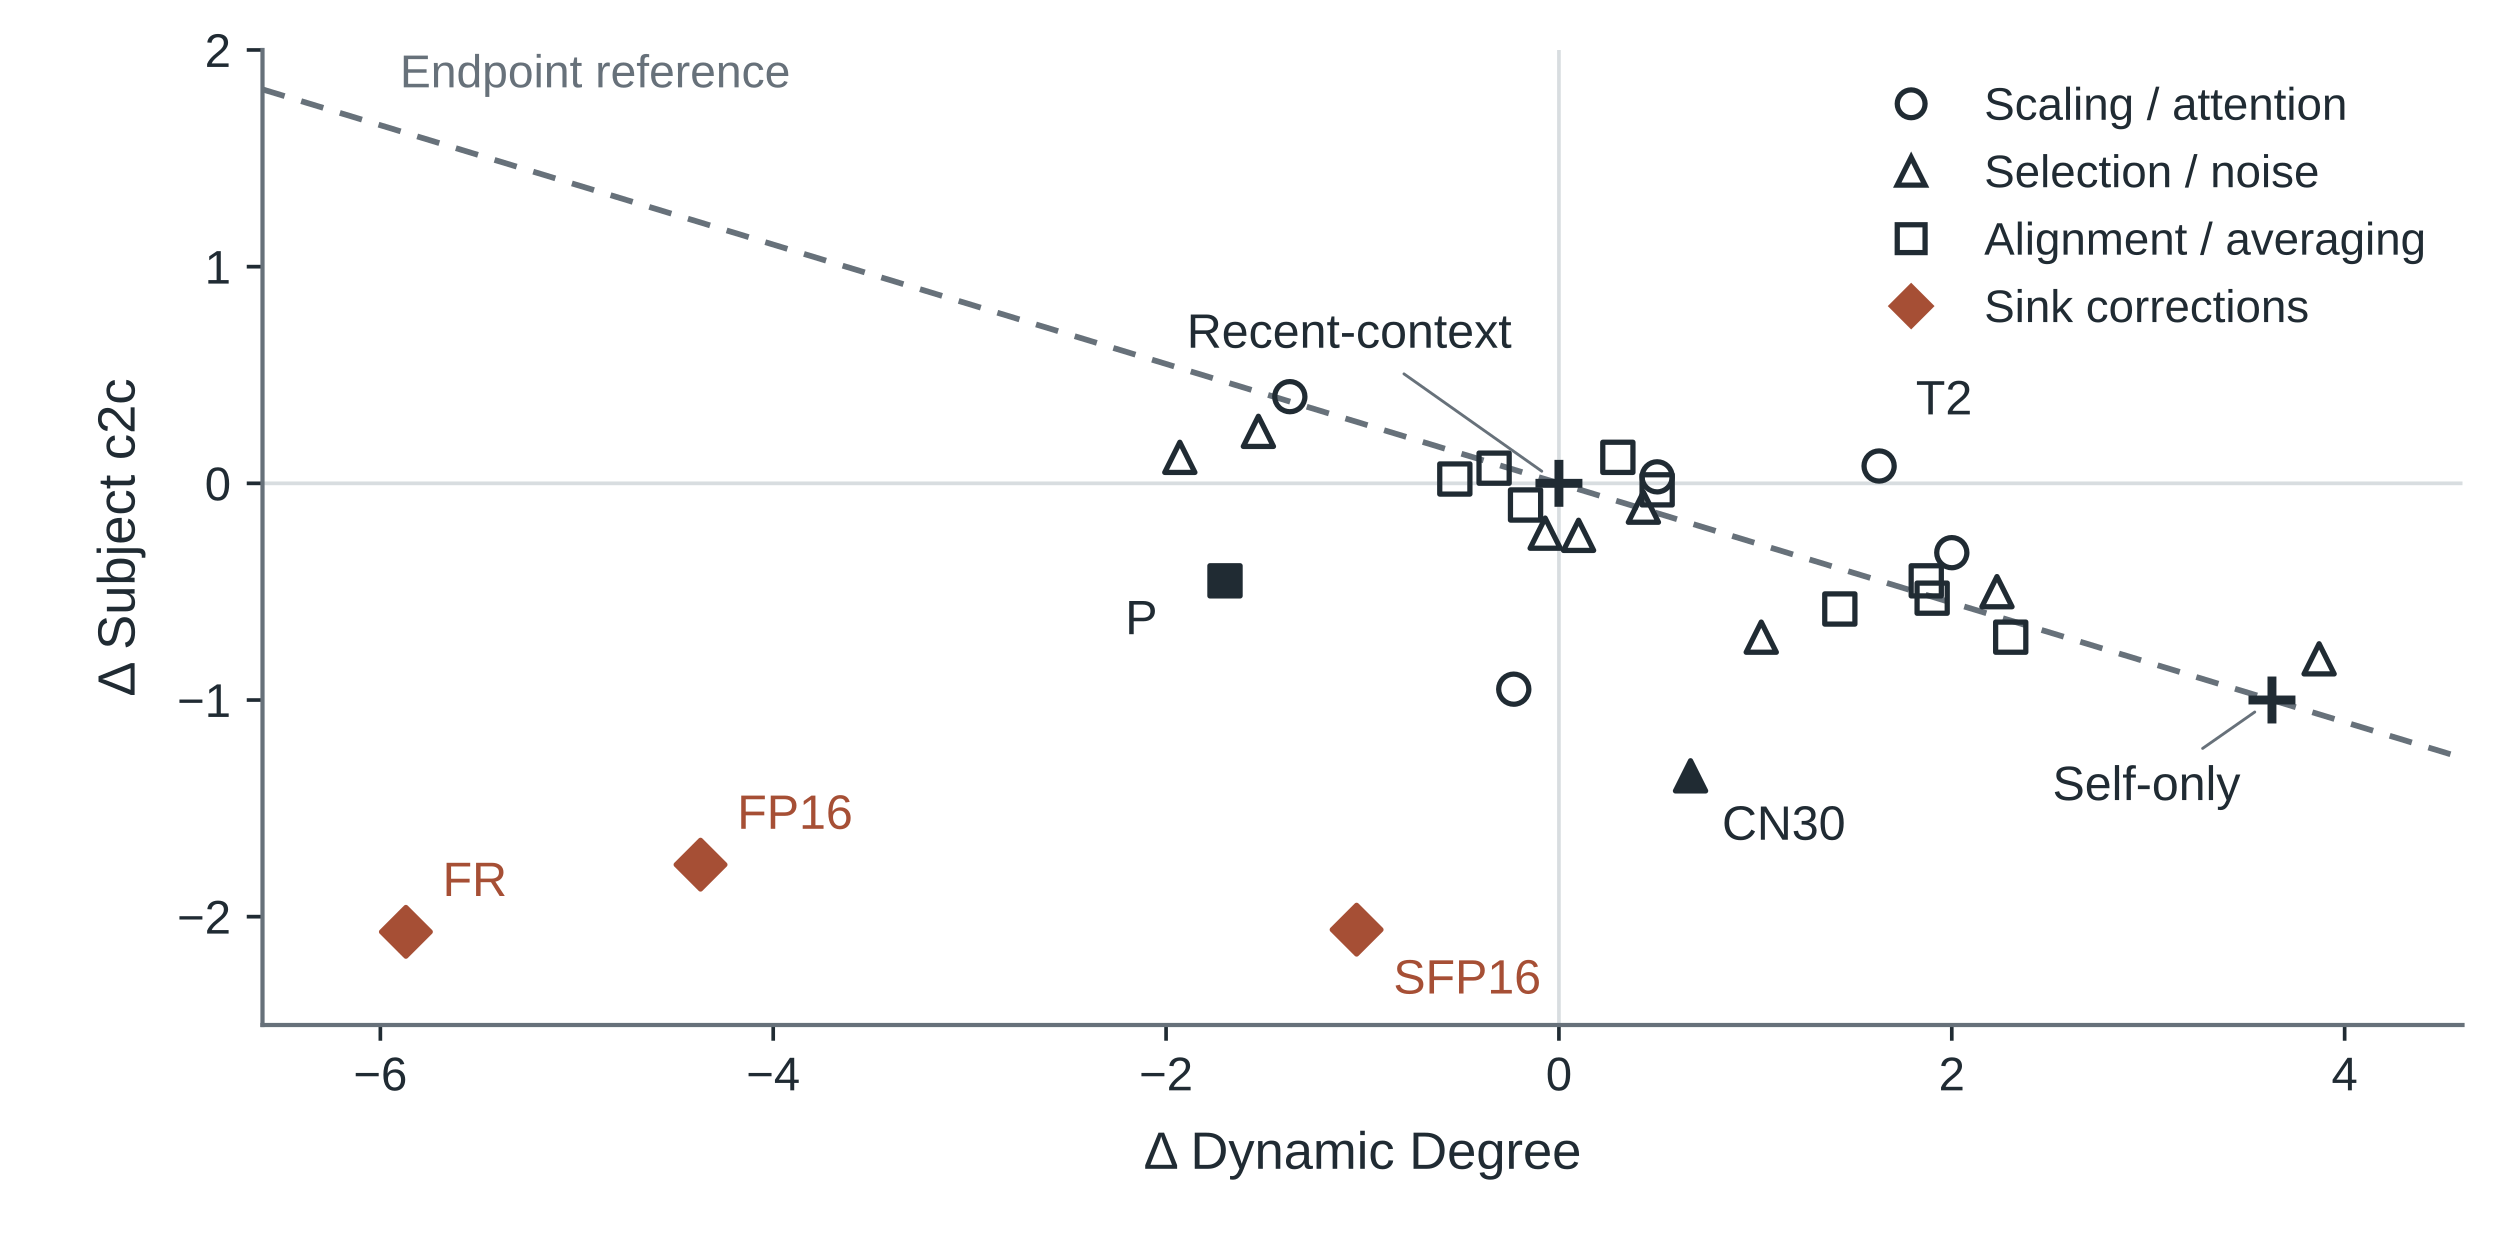
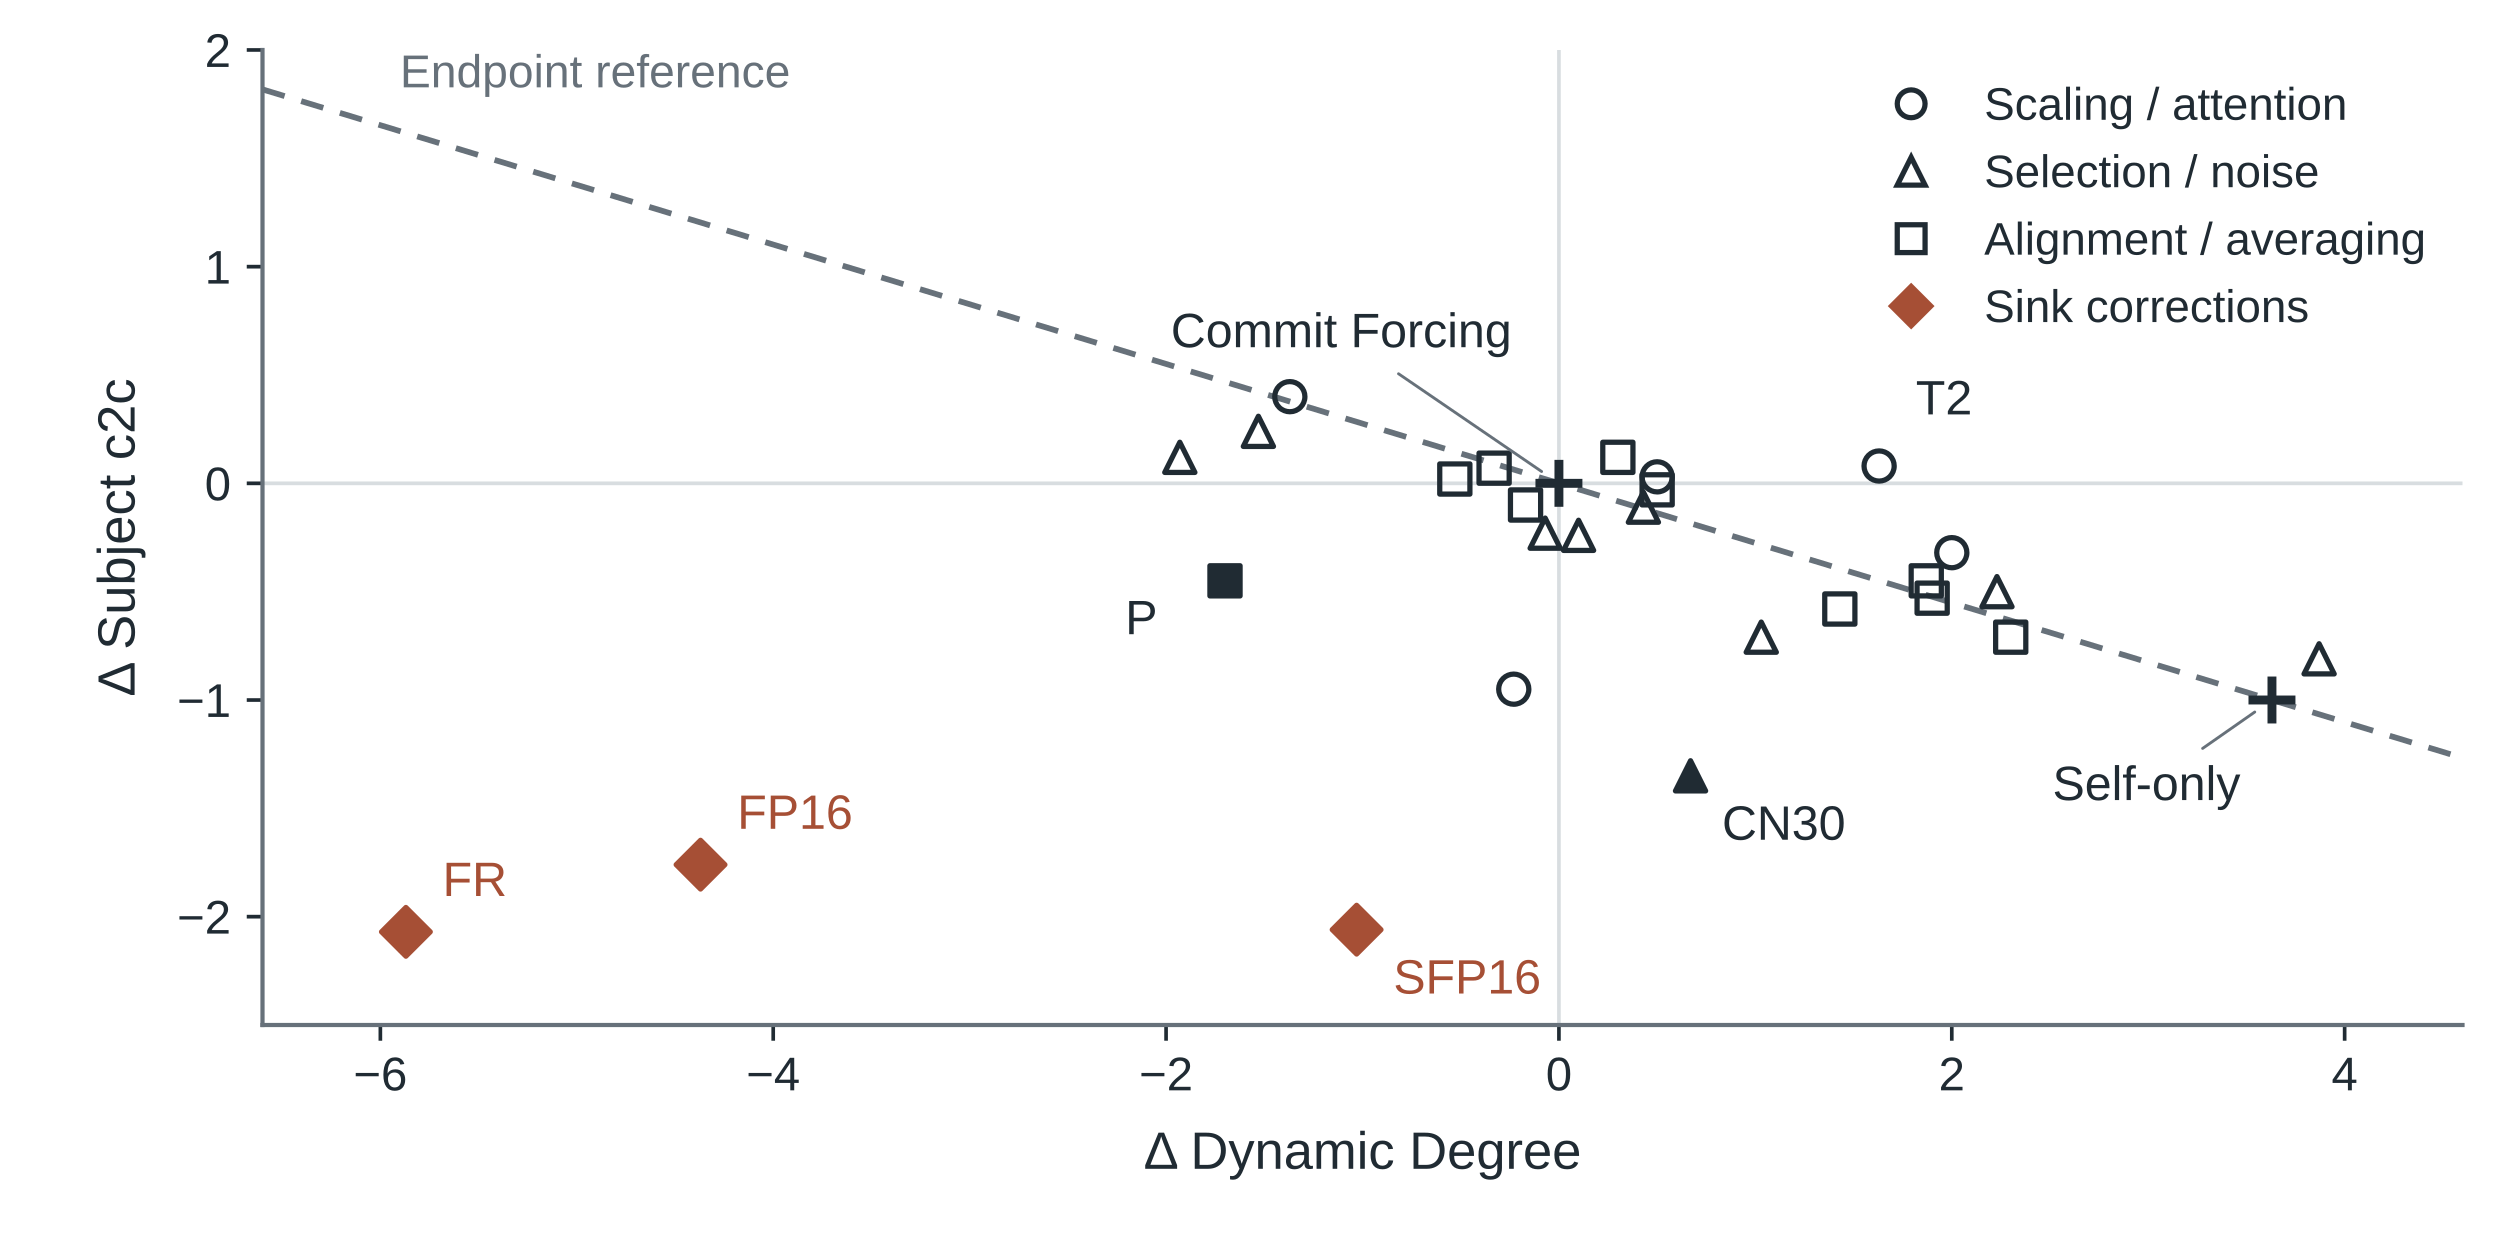
<svg xmlns="http://www.w3.org/2000/svg" xmlns:xlink="http://www.w3.org/1999/xlink" width="476.22pt" height="238.11pt" viewBox="0 0 476.22 238.11" version="1.1">
  <defs>
    <style type="text/css">*{stroke-linejoin: round; stroke-linecap: butt}</style>
  </defs>
  <g id="figure_1">
    <g id="patch_1">
      <path d="M 0 238.11  L 476.22 238.11  L 476.22 0  L 0 0  z " style="fill: #ffffff" />
    </g>
    <g id="axes_1">
      <g id="patch_2">
        <path d="M 50.003 195.25  L 469.077 195.25  L 469.077 9.524  L 50.003 9.524  z " style="fill: #ffffff" />
      </g>
      <g id="line2d_1">
-         <path d="M 50.003 92.069  L 469.077 92.069  " clip-path="url(#p4deb02f933)" style="fill: none; stroke: #d8dde0; stroke-width: 0.7; stroke-linecap: square" />
+         <path d="M 50.003 92.069  L 469.077 92.069  " clip-path="url(#pdb572c386d)" style="fill: none; stroke: #d8dde0; stroke-width: 0.7; stroke-linecap: square" />
      </g>
      <g id="line2d_2">
-         <path d="M 296.957 195.25  L 296.957 9.524  " clip-path="url(#p4deb02f933)" style="fill: none; stroke: #d8dde0; stroke-width: 0.7; stroke-linecap: square" />
+         <path d="M 296.957 195.25  L 296.957 9.524  " clip-path="url(#pdb572c386d)" style="fill: none; stroke: #d8dde0; stroke-width: 0.7; stroke-linecap: square" />
      </g>
      <g id="endpoint-reference-not-fit">
-         <path d="M 50.003 17.028  L 469.077 144.37  " clip-path="url(#p4deb02f933)" style="fill: none; stroke-dasharray: 4.4,3.3; stroke-dashoffset: 0; stroke: #67717a; stroke-width: 1.1" />
+         <path d="M 50.003 17.028  L 469.077 144.37  " clip-path="url(#pdb572c386d)" style="fill: none; stroke-dasharray: 4.4,3.3; stroke-dashoffset: 0; stroke: #67717a; stroke-width: 1.1" />
      </g>
      <g id="matplotlib.axis_1">
        <g id="xtick_1">
          <g id="line2d_3">
            <defs>
-               <path id="m612c629311" d="M 0 0  L 0 3  " style="stroke: #202b33; stroke-width: 0.7" />
+               <path id="ma05ee9a066" d="M 0 0  L 0 3  " style="stroke: #202b33; stroke-width: 0.7" />
            </defs>
            <g>
-               <use xlink:href="#m612c629311" x="72.454" y="195.25" style="fill: #202b33; stroke: #202b33; stroke-width: 0.7" />
+               <use xlink:href="#ma05ee9a066" x="72.454" y="195.25" style="fill: #202b33; stroke: #202b33; stroke-width: 0.7" />
            </g>
          </g>
          <g id="text_1">
            <text style="font-size: 9px; font-family: 'Arial', 'DejaVu Sans', sans-serif; text-anchor: middle; fill: #202b33" x="72.454" y="207.692" transform="rotate(-0 72.45354 207.6924)">−6</text>
          </g>
        </g>
        <g id="xtick_2">
          <g id="line2d_4">
            <g>
-               <use xlink:href="#m612c629311" x="147.288" y="195.25" style="fill: #202b33; stroke: #202b33; stroke-width: 0.7" />
+               <use xlink:href="#ma05ee9a066" x="147.288" y="195.25" style="fill: #202b33; stroke: #202b33; stroke-width: 0.7" />
            </g>
          </g>
          <g id="text_2">
            <text style="font-size: 9px; font-family: 'Arial', 'DejaVu Sans', sans-serif; text-anchor: middle; fill: #202b33" x="147.288" y="207.692" transform="rotate(-0 147.2882 207.6924)">−4</text>
          </g>
        </g>
        <g id="xtick_3">
          <g id="line2d_5">
            <g>
-               <use xlink:href="#m612c629311" x="222.123" y="195.25" style="fill: #202b33; stroke: #202b33; stroke-width: 0.7" />
+               <use xlink:href="#ma05ee9a066" x="222.123" y="195.25" style="fill: #202b33; stroke: #202b33; stroke-width: 0.7" />
            </g>
          </g>
          <g id="text_3">
            <text style="font-size: 9px; font-family: 'Arial', 'DejaVu Sans', sans-serif; text-anchor: middle; fill: #202b33" x="222.123" y="207.692" transform="rotate(-0 222.1228 207.6924)">−2</text>
          </g>
        </g>
        <g id="xtick_4">
          <g id="line2d_6">
            <g>
-               <use xlink:href="#m612c629311" x="296.957" y="195.25" style="fill: #202b33; stroke: #202b33; stroke-width: 0.7" />
+               <use xlink:href="#ma05ee9a066" x="296.957" y="195.25" style="fill: #202b33; stroke: #202b33; stroke-width: 0.7" />
            </g>
          </g>
          <g id="text_4">
            <text style="font-size: 9px; font-family: 'Arial', 'DejaVu Sans', sans-serif; text-anchor: middle; fill: #202b33" x="296.957" y="207.692" transform="rotate(-0 296.9575 207.6924)">0</text>
          </g>
        </g>
        <g id="xtick_5">
          <g id="line2d_7">
            <g>
-               <use xlink:href="#m612c629311" x="371.792" y="195.25" style="fill: #202b33; stroke: #202b33; stroke-width: 0.7" />
+               <use xlink:href="#ma05ee9a066" x="371.792" y="195.25" style="fill: #202b33; stroke: #202b33; stroke-width: 0.7" />
            </g>
          </g>
          <g id="text_5">
            <text style="font-size: 9px; font-family: 'Arial', 'DejaVu Sans', sans-serif; text-anchor: middle; fill: #202b33" x="371.792" y="207.692" transform="rotate(-0 371.7921 207.6924)">2</text>
          </g>
        </g>
        <g id="xtick_6">
          <g id="line2d_8">
            <g>
-               <use xlink:href="#m612c629311" x="446.627" y="195.25" style="fill: #202b33; stroke: #202b33; stroke-width: 0.7" />
+               <use xlink:href="#ma05ee9a066" x="446.627" y="195.25" style="fill: #202b33; stroke: #202b33; stroke-width: 0.7" />
            </g>
          </g>
          <g id="text_6">
            <text style="font-size: 9px; font-family: 'Arial', 'DejaVu Sans', sans-serif; text-anchor: middle; fill: #202b33" x="446.627" y="207.692" transform="rotate(-0 446.6268 207.6924)">4</text>
          </g>
        </g>
        <g id="text_7">
          <text style="font-size: 10px; font-family: 'Arial', 'DejaVu Sans', sans-serif; text-anchor: middle; fill: #202b33" x="259.54" y="222.639" transform="rotate(-0 259.5402 222.639)">Δ Dynamic Degree</text>
        </g>
      </g>
      <g id="matplotlib.axis_2">
        <g id="ytick_1">
          <g id="line2d_9">
            <defs>
-               <path id="m4e737eb739" d="M 0 0  L -3 0  " style="stroke: #202b33; stroke-width: 0.7" />
+               <path id="m3e751438e8" d="M 0 0  L -3 0  " style="stroke: #202b33; stroke-width: 0.7" />
            </defs>
            <g>
-               <use xlink:href="#m4e737eb739" x="50.003" y="174.614" style="fill: #202b33; stroke: #202b33; stroke-width: 0.7" />
+               <use xlink:href="#m3e751438e8" x="50.003" y="174.614" style="fill: #202b33; stroke: #202b33; stroke-width: 0.7" />
            </g>
          </g>
          <g id="text_8">
            <text style="font-size: 9px; font-family: 'Arial', 'DejaVu Sans', sans-serif; text-anchor: end; fill: #202b33" x="44.003" y="177.835" transform="rotate(-0 44.00315 177.8352)">−2</text>
          </g>
        </g>
        <g id="ytick_2">
          <g id="line2d_10">
            <g>
-               <use xlink:href="#m4e737eb739" x="50.003" y="133.342" style="fill: #202b33; stroke: #202b33; stroke-width: 0.7" />
+               <use xlink:href="#m3e751438e8" x="50.003" y="133.342" style="fill: #202b33; stroke: #202b33; stroke-width: 0.7" />
            </g>
          </g>
          <g id="text_9">
            <text style="font-size: 9px; font-family: 'Arial', 'DejaVu Sans', sans-serif; text-anchor: end; fill: #202b33" x="44.003" y="136.563" transform="rotate(-0 44.00315 136.5627)">−1</text>
          </g>
        </g>
        <g id="ytick_3">
          <g id="line2d_11">
            <g>
-               <use xlink:href="#m4e737eb739" x="50.003" y="92.069" style="fill: #202b33; stroke: #202b33; stroke-width: 0.7" />
+               <use xlink:href="#m3e751438e8" x="50.003" y="92.069" style="fill: #202b33; stroke: #202b33; stroke-width: 0.7" />
            </g>
          </g>
          <g id="text_10">
            <text style="font-size: 9px; font-family: 'Arial', 'DejaVu Sans', sans-serif; text-anchor: end; fill: #202b33" x="44.003" y="95.29" transform="rotate(-0 44.00315 95.29031)">0</text>
          </g>
        </g>
        <g id="ytick_4">
          <g id="line2d_12">
            <g>
-               <use xlink:href="#m4e737eb739" x="50.003" y="50.797" style="fill: #202b33; stroke: #202b33; stroke-width: 0.7" />
+               <use xlink:href="#m3e751438e8" x="50.003" y="50.797" style="fill: #202b33; stroke: #202b33; stroke-width: 0.7" />
            </g>
          </g>
          <g id="text_11">
            <text style="font-size: 9px; font-family: 'Arial', 'DejaVu Sans', sans-serif; text-anchor: end; fill: #202b33" x="44.003" y="54.018" transform="rotate(-0 44.00315 54.01787)">1</text>
          </g>
        </g>
        <g id="ytick_5">
          <g id="line2d_13">
            <g>
-               <use xlink:href="#m4e737eb739" x="50.003" y="9.524" style="fill: #202b33; stroke: #202b33; stroke-width: 0.7" />
+               <use xlink:href="#m3e751438e8" x="50.003" y="9.524" style="fill: #202b33; stroke: #202b33; stroke-width: 0.7" />
            </g>
          </g>
          <g id="text_12">
            <text style="font-size: 9px; font-family: 'Arial', 'DejaVu Sans', sans-serif; text-anchor: end; fill: #202b33" x="44.003" y="12.745" transform="rotate(-0 44.00315 12.74542)">2</text>
          </g>
        </g>
        <g id="text_13">
          <text style="font-size: 10px; font-family: 'Arial', 'DejaVu Sans', sans-serif; text-anchor: middle; fill: #202b33" x="25.637" y="102.387" transform="rotate(-90 25.63706 102.3874)">Δ Subject c2c</text>
        </g>
      </g>
      <g id="patch_3">
        <path d="M 50.003 195.25  L 50.003 9.524  " style="fill: none; stroke: #67717a; stroke-width: 0.8; stroke-linejoin: miter; stroke-linecap: square" />
      </g>
      <g id="patch_4">
        <path d="M 50.003 195.25  L 469.077 195.25  " style="fill: none; stroke: #67717a; stroke-width: 0.8; stroke-linejoin: miter; stroke-linecap: square" />
      </g>
      <g id="reference-label">
        <text style="font-size: 8.8px; font-family: 'Arial', 'DejaVu Sans', sans-serif; text-anchor: start; fill: #67717a" x="76.195" y="16.635" transform="rotate(-0 76.19528 16.63477)">Endpoint reference</text>
      </g>
      <g id="variant-U">
-         <path d="M 315.666 93.703  C 316.428 93.703 317.159 93.401 317.697 92.862  C 318.236 92.323 318.538 91.593 318.538 90.831  C 318.538 90.069 318.236 89.339 317.697 88.8  C 317.159 88.261 316.428 87.959 315.666 87.959  C 314.904 87.959 314.174 88.261 313.635 88.8  C 313.097 89.339 312.794 90.069 312.794 90.831  C 312.794 91.593 313.097 92.323 313.635 92.862  C 314.174 93.401 314.904 93.703 315.666 93.703  L 315.666 93.703  z " clip-path="url(#p4deb02f933)" style="fill: none; stroke: #202b33" />
+         <path d="M 315.666 93.703  C 316.428 93.703 317.159 93.401 317.697 92.862  C 318.236 92.323 318.538 91.593 318.538 90.831  C 318.538 90.069 318.236 89.339 317.697 88.8  C 317.159 88.261 316.428 87.959 315.666 87.959  C 314.904 87.959 314.174 88.261 313.635 88.8  C 313.097 89.339 312.794 90.069 312.794 90.831  C 312.794 91.593 313.097 92.323 313.635 92.862  C 314.174 93.401 314.904 93.703 315.666 93.703  L 315.666 93.703  z " clip-path="url(#pdb572c386d)" style="fill: none; stroke: #202b33" />
      </g>
      <g id="label-P">
        <text style="font-size: 9.2px; font-family: 'Arial', 'DejaVu Sans', sans-serif; text-anchor: start; fill: #202b33" x="214.348" y="120.813" transform="rotate(-0 214.348 120.8134)">P</text>
      </g>
      <g id="variant-M">
-         <path d="M 294.338 98.69  L 291.466 104.434  L 297.211 104.434  L 294.338 98.69  z " clip-path="url(#p4deb02f933)" style="fill: none; stroke: #202b33" />
+         <path d="M 294.338 98.69  L 291.466 104.434  L 297.211 104.434  L 294.338 98.69  z " clip-path="url(#pdb572c386d)" style="fill: none; stroke: #202b33" />
      </g>
      <g id="variant-Mr">
-         <path d="M 313.047 93.737  L 310.175 99.482  L 315.919 99.482  L 313.047 93.737  z " clip-path="url(#p4deb02f933)" style="fill: none; stroke: #202b33" />
+         <path d="M 313.047 93.737  L 310.175 99.482  L 315.919 99.482  L 313.047 93.737  z " clip-path="url(#pdb572c386d)" style="fill: none; stroke: #202b33" />
      </g>
      <g id="variant-KR">
-         <path d="M 239.709 79.292  L 236.837 85.036  L 242.581 85.036  L 239.709 79.292  z " clip-path="url(#p4deb02f933)" style="fill: none; stroke: #202b33" />
+         <path d="M 239.709 79.292  L 236.837 85.036  L 242.581 85.036  L 239.709 79.292  z " clip-path="url(#pdb572c386d)" style="fill: none; stroke: #202b33" />
      </g>
      <g id="variant-SF0">
-         <path d="M 224.742 84.244  L 221.87 89.989  L 227.614 89.989  L 224.742 84.244  z " clip-path="url(#p4deb02f933)" style="fill: none; stroke: #202b33" />
+         <path d="M 224.742 84.244  L 221.87 89.989  L 227.614 89.989  L 224.742 84.244  z " clip-path="url(#pdb572c386d)" style="fill: none; stroke: #202b33" />
      </g>
      <g id="variant-SF2">
-         <path d="M 441.763 122.628  L 438.89 128.372  L 444.635 128.372  L 441.763 122.628  z " clip-path="url(#p4deb02f933)" style="fill: none; stroke: #202b33" />
+         <path d="M 441.763 122.628  L 438.89 128.372  L 444.635 128.372  L 441.763 122.628  z " clip-path="url(#pdb572c386d)" style="fill: none; stroke: #202b33" />
      </g>
      <g id="variant-ALT2">
-         <path d="M 380.398 109.833  L 377.526 115.578  L 383.27 115.578  L 380.398 109.833  z " clip-path="url(#p4deb02f933)" style="fill: none; stroke: #202b33" />
+         <path d="M 380.398 109.833  L 377.526 115.578  L 383.27 115.578  L 380.398 109.833  z " clip-path="url(#pdb572c386d)" style="fill: none; stroke: #202b33" />
      </g>
      <g id="variant-ALT3">
-         <path d="M 300.699 99.102  L 297.827 104.847  L 303.571 104.847  L 300.699 99.102  z " clip-path="url(#p4deb02f933)" style="fill: none; stroke: #202b33" />
+         <path d="M 300.699 99.102  L 297.827 104.847  L 303.571 104.847  L 300.699 99.102  z " clip-path="url(#pdb572c386d)" style="fill: none; stroke: #202b33" />
      </g>
      <g id="label-CN30">
        <text style="font-size: 9.2px; font-family: 'Arial', 'DejaVu Sans', sans-serif; text-anchor: start; fill: #202b33" x="328.027" y="159.959" transform="rotate(-0 328.0271 159.9586)">CN30</text>
      </g>
      <g id="variant-CN100">
-         <path d="M 335.497 118.5  L 332.625 124.245  L 338.37 124.245  L 335.497 118.5  z " clip-path="url(#p4deb02f933)" style="fill: none; stroke: #202b33" />
+         <path d="M 335.497 118.5  L 332.625 124.245  L 338.37 124.245  L 335.497 118.5  z " clip-path="url(#pdb572c386d)" style="fill: none; stroke: #202b33" />
      </g>
      <g id="variant-T15">
-         <path d="M 245.696 78.433  C 246.457 78.433 247.188 78.13 247.727 77.591  C 248.265 77.053 248.568 76.322 248.568 75.56  C 248.568 74.799 248.265 74.068 247.727 73.529  C 247.188 72.991 246.457 72.688 245.696 72.688  C 244.934 72.688 244.203 72.991 243.665 73.529  C 243.126 74.068 242.823 74.799 242.823 75.56  C 242.823 76.322 243.126 77.053 243.665 77.591  C 244.203 78.13 244.934 78.433 245.696 78.433  L 245.696 78.433  z " clip-path="url(#p4deb02f933)" style="fill: none; stroke: #202b33" />
+         <path d="M 245.696 78.433  C 246.457 78.433 247.188 78.13 247.727 77.591  C 248.265 77.053 248.568 76.322 248.568 75.56  C 248.568 74.799 248.265 74.068 247.727 73.529  C 247.188 72.991 246.457 72.688 245.696 72.688  C 244.934 72.688 244.203 72.991 243.665 73.529  C 243.126 74.068 242.823 74.799 242.823 75.56  C 242.823 76.322 243.126 77.053 243.665 77.591  C 244.203 78.13 244.934 78.433 245.696 78.433  L 245.696 78.433  z " clip-path="url(#pdb572c386d)" style="fill: none; stroke: #202b33" />
      </g>
      <g id="variant-T2">
-         <path d="M 357.948 91.64  C 358.709 91.64 359.44 91.337 359.979 90.799  C 360.517 90.26 360.82 89.529 360.82 88.767  C 360.82 88.006 360.517 87.275 359.979 86.736  C 359.44 86.198 358.709 85.895 357.948 85.895  C 357.186 85.895 356.455 86.198 355.917 86.736  C 355.378 87.275 355.075 88.006 355.075 88.767  C 355.075 89.529 355.378 90.26 355.917 90.799  C 356.455 91.337 357.186 91.64 357.948 91.64  L 357.948 91.64  z " clip-path="url(#p4deb02f933)" style="fill: none; stroke: #202b33" />
+         <path d="M 357.948 91.64  C 358.709 91.64 359.44 91.337 359.979 90.799  C 360.517 90.26 360.82 89.529 360.82 88.767  C 360.82 88.006 360.517 87.275 359.979 86.736  C 359.44 86.198 358.709 85.895 357.948 85.895  C 357.186 85.895 356.455 86.198 355.917 86.736  C 355.378 87.275 355.075 88.006 355.075 88.767  C 355.075 89.529 355.378 90.26 355.917 90.799  C 356.455 91.337 357.186 91.64 357.948 91.64  L 357.948 91.64  z " clip-path="url(#pdb572c386d)" style="fill: none; stroke: #202b33" />
      </g>
      <g id="label-T2">
        <text style="font-size: 9.2px; font-family: 'Arial', 'DejaVu Sans', sans-serif; text-anchor: start; fill: #202b33" x="364.948" y="78.939" transform="rotate(-0 364.9477 78.939)">T2</text>
      </g>
      <g id="variant-T3">
-         <path d="M 371.792 108.149  C 372.554 108.149 373.285 107.846 373.823 107.307  C 374.362 106.769 374.664 106.038 374.664 105.276  C 374.664 104.515 374.362 103.784 373.823 103.245  C 373.285 102.707 372.554 102.404 371.792 102.404  C 371.03 102.404 370.3 102.707 369.761 103.245  C 369.222 103.784 368.92 104.515 368.92 105.276  C 368.92 106.038 369.222 106.769 369.761 107.307  C 370.3 107.846 371.03 108.149 371.792 108.149  L 371.792 108.149  z " clip-path="url(#p4deb02f933)" style="fill: none; stroke: #202b33" />
+         <path d="M 371.792 108.149  C 372.554 108.149 373.285 107.846 373.823 107.307  C 374.362 106.769 374.664 106.038 374.664 105.276  C 374.664 104.515 374.362 103.784 373.823 103.245  C 373.285 102.707 372.554 102.404 371.792 102.404  C 371.03 102.404 370.3 102.707 369.761 103.245  C 369.222 103.784 368.92 104.515 368.92 105.276  C 368.92 106.038 369.222 106.769 369.761 107.307  C 370.3 107.846 371.03 108.149 371.792 108.149  L 371.792 108.149  z " clip-path="url(#pdb572c386d)" style="fill: none; stroke: #202b33" />
      </g>
      <g id="variant-T4">
-         <path d="M 288.351 134.15  C 289.113 134.15 289.844 133.848 290.383 133.309  C 290.921 132.77 291.224 132.04 291.224 131.278  C 291.224 130.516 290.921 129.786 290.383 129.247  C 289.844 128.708 289.113 128.406 288.351 128.406  C 287.59 128.406 286.859 128.708 286.32 129.247  C 285.782 129.786 285.479 130.516 285.479 131.278  C 285.479 132.04 285.782 132.77 286.32 133.309  C 286.859 133.848 287.59 134.15 288.351 134.15  L 288.351 134.15  z " clip-path="url(#p4deb02f933)" style="fill: none; stroke: #202b33" />
+         <path d="M 288.351 134.15  C 289.113 134.15 289.844 133.848 290.383 133.309  C 290.921 132.77 291.224 132.04 291.224 131.278  C 291.224 130.516 290.921 129.786 290.383 129.247  C 289.844 128.708 289.113 128.406 288.351 128.406  C 287.59 128.406 286.859 128.708 286.32 129.247  C 285.782 129.786 285.479 130.516 285.479 131.278  C 285.479 132.04 285.782 132.77 286.32 133.309  C 286.859 133.848 287.59 134.15 288.351 134.15  L 288.351 134.15  z " clip-path="url(#pdb572c386d)" style="fill: none; stroke: #202b33" />
      </g>
      <g id="variant-AL">
-         <path d="M 281.737 92.053  L 287.482 92.053  L 287.482 86.308  L 281.737 86.308  L 281.737 92.053  z " clip-path="url(#p4deb02f933)" style="fill: none; stroke: #202b33" />
+         <path d="M 281.737 92.053  L 287.482 92.053  L 287.482 86.308  L 281.737 86.308  L 281.737 92.053  z " clip-path="url(#pdb572c386d)" style="fill: none; stroke: #202b33" />
      </g>
      <g id="variant-AL2">
-         <path d="M 312.794 96.18  L 318.538 96.18  L 318.538 90.435  L 312.794 90.435  L 312.794 96.18  z " clip-path="url(#p4deb02f933)" style="fill: none; stroke: #202b33" />
+         <path d="M 312.794 96.18  L 318.538 96.18  L 318.538 90.435  L 312.794 90.435  L 312.794 96.18  z " clip-path="url(#pdb572c386d)" style="fill: none; stroke: #202b33" />
      </g>
      <g id="variant-ALr">
-         <path d="M 305.31 89.989  L 311.055 89.989  L 311.055 84.244  L 305.31 84.244  L 305.31 89.989  z " clip-path="url(#p4deb02f933)" style="fill: none; stroke: #202b33" />
+         <path d="M 305.31 89.989  L 311.055 89.989  L 311.055 84.244  L 305.31 84.244  L 305.31 89.989  z " clip-path="url(#pdb572c386d)" style="fill: none; stroke: #202b33" />
      </g>
      <g id="variant-ALL">
-         <path d="M 274.254 94.116  L 279.999 94.116  L 279.999 88.372  L 274.254 88.372  L 274.254 94.116  z " clip-path="url(#p4deb02f933)" style="fill: none; stroke: #202b33" />
+         <path d="M 274.254 94.116  L 279.999 94.116  L 279.999 88.372  L 274.254 88.372  L 274.254 94.116  z " clip-path="url(#pdb572c386d)" style="fill: none; stroke: #202b33" />
      </g>
      <g id="variant-ALLr">
-         <path d="M 287.724 99.069  L 293.469 99.069  L 293.469 93.324  L 287.724 93.324  L 287.724 99.069  z " clip-path="url(#p4deb02f933)" style="fill: none; stroke: #202b33" />
+         <path d="M 287.724 99.069  L 293.469 99.069  L 293.469 93.324  L 287.724 93.324  L 287.724 99.069  z " clip-path="url(#pdb572c386d)" style="fill: none; stroke: #202b33" />
      </g>
      <g id="variant-CM16">
-         <path d="M 365.178 116.816  L 370.923 116.816  L 370.923 111.071  L 365.178 111.071  L 365.178 116.816  z " clip-path="url(#p4deb02f933)" style="fill: none; stroke: #202b33" />
+         <path d="M 365.178 116.816  L 370.923 116.816  L 370.923 111.071  L 365.178 111.071  L 365.178 116.816  z " clip-path="url(#pdb572c386d)" style="fill: none; stroke: #202b33" />
      </g>
      <g id="variant-CM64">
-         <path d="M 364.056 113.514  L 369.8 113.514  L 369.8 107.77  L 364.056 107.77  L 364.056 113.514  z " clip-path="url(#p4deb02f933)" style="fill: none; stroke: #202b33" />
+         <path d="M 364.056 113.514  L 369.8 113.514  L 369.8 107.77  L 364.056 107.77  L 364.056 113.514  z " clip-path="url(#pdb572c386d)" style="fill: none; stroke: #202b33" />
      </g>
      <g id="variant-CG">
-         <path d="M 380.145 124.245  L 385.89 124.245  L 385.89 118.5  L 380.145 118.5  L 380.145 124.245  z " clip-path="url(#p4deb02f933)" style="fill: none; stroke: #202b33" />
+         <path d="M 380.145 124.245  L 385.89 124.245  L 385.89 118.5  L 380.145 118.5  L 380.145 124.245  z " clip-path="url(#pdb572c386d)" style="fill: none; stroke: #202b33" />
      </g>
      <g id="variant-SG16">
-         <path d="M 347.592 118.88  L 353.337 118.88  L 353.337 113.135  L 347.592 113.135  L 347.592 118.88  z " clip-path="url(#p4deb02f933)" style="fill: none; stroke: #202b33" />
+         <path d="M 347.592 118.88  L 353.337 118.88  L 353.337 113.135  L 347.592 113.135  L 347.592 118.88  z " clip-path="url(#pdb572c386d)" style="fill: none; stroke: #202b33" />
      </g>
      <g id="label-FR">
        <text style="font-size: 9.2px; font-family: 'Arial', 'DejaVu Sans', sans-serif; text-anchor: start; fill: #a64f35" x="84.318" y="170.675" transform="rotate(-0 84.3178 170.6747)">FR</text>
      </g>
      <g id="label-FP16">
        <text style="font-size: 9.2px; font-family: 'Arial', 'DejaVu Sans', sans-serif; text-anchor: start; fill: #a64f35" x="140.444" y="157.88" transform="rotate(-0 140.4438 157.8803)">FP16</text>
      </g>
      <g id="label-SFP16">
        <text style="font-size: 9.2px; font-family: 'Arial', 'DejaVu Sans', sans-serif; text-anchor: start; fill: #a64f35" x="265.418" y="189.262" transform="rotate(-0 265.4176 189.262)">SFP16</text>
      </g>
      <g id="patch_5">
-         <path d="M 267.44 71.221  Q 280.565 80.491 293.689 89.761  " style="fill: none; stroke: #67717a; stroke-width: 0.55; stroke-linecap: round" />
+         <path d="M 266.403 71.2  Q 280.03 80.507 293.657 89.815  " style="fill: none; stroke: #67717a; stroke-width: 0.55; stroke-linecap: round" />
      </g>
      <g id="label-endpoint-six-frame">
-         <text style="font-size: 9.2px; font-family: 'Arial', 'DejaVu Sans', sans-serif; text-anchor: end; fill: #202b33" x="287.957" y="66.241" transform="rotate(-0 287.9575 66.24079)">Recent-context</text>
+         <text style="font-size: 9.2px; font-family: 'Arial', 'DejaVu Sans', sans-serif; text-anchor: end; fill: #202b33" x="287.957" y="66.133" transform="rotate(-0 287.9575 66.13298)">Commit Forcing</text>
      </g>
      <g id="patch_6">
        <path d="M 419.574 142.563  Q 424.539 139.097 429.503 135.631  " style="fill: none; stroke: #67717a; stroke-width: 0.55; stroke-linecap: round" />
      </g>
      <g id="label-endpoint-self-only">
        <text style="font-size: 9.2px; font-family: 'Arial', 'DejaVu Sans', sans-serif; text-anchor: end; fill: #202b33" x="426.782" y="152.405" transform="rotate(-0 426.7824 152.4054)">Self-only</text>
      </g>
      <g id="variant-P">
        <defs>
-           <path id="m3d878fbf09" d="M -2.872 2.872  L 2.872 2.872  L 2.872 -2.872  L -2.872 -2.872  z " style="stroke: #202b33" />
+           <path id="mbc8b3625a3" d="M -2.872 2.872  L 2.872 2.872  L 2.872 -2.872  L -2.872 -2.872  z " style="stroke: #202b33" />
        </defs>
-         <g clip-path="url(#p4deb02f933)">
-           <use xlink:href="#m3d878fbf09" x="233.348" y="110.642" style="fill: #202b33; stroke: #202b33" />
+         <g clip-path="url(#pdb572c386d)">
+           <use xlink:href="#mbc8b3625a3" x="233.348" y="110.642" style="fill: #202b33; stroke: #202b33" />
        </g>
      </g>
      <g id="variant-CN30">
        <defs>
-           <path id="m20a3de04f1" d="M 0 -2.872  L -2.872 2.872  L 2.872 2.872  z " style="stroke: #202b33" />
+           <path id="m915fbbba86" d="M 0 -2.872  L -2.872 2.872  L 2.872 2.872  z " style="stroke: #202b33" />
        </defs>
-         <g clip-path="url(#p4deb02f933)">
-           <use xlink:href="#m20a3de04f1" x="322.027" y="147.787" style="fill: #202b33; stroke: #202b33" />
+         <g clip-path="url(#pdb572c386d)">
+           <use xlink:href="#m915fbbba86" x="322.027" y="147.787" style="fill: #202b33; stroke: #202b33" />
        </g>
      </g>
      <g id="variant-FR">
        <defs>
-           <path id="m584a4d8752" d="M -0 4.637  L 4.637 0  L 0 -4.637  L -4.637 -0  z " style="stroke: #a64f35" />
+           <path id="m43f4f76b75" d="M -0 4.637  L 4.637 0  L 0 -4.637  L -4.637 -0  z " style="stroke: #a64f35" />
        </defs>
-         <g clip-path="url(#p4deb02f933)">
-           <use xlink:href="#m584a4d8752" x="77.318" y="177.503" style="fill: #a64f35; stroke: #a64f35" />
+         <g clip-path="url(#pdb572c386d)">
+           <use xlink:href="#m43f4f76b75" x="77.318" y="177.503" style="fill: #a64f35; stroke: #a64f35" />
        </g>
      </g>
      <g id="variant-FP16">
-         <g clip-path="url(#p4deb02f933)">
-           <use xlink:href="#m584a4d8752" x="133.444" y="164.709" style="fill: #a64f35; stroke: #a64f35" />
+         <g clip-path="url(#pdb572c386d)">
+           <use xlink:href="#m43f4f76b75" x="133.444" y="164.709" style="fill: #a64f35; stroke: #a64f35" />
        </g>
      </g>
      <g id="variant-SFP16">
-         <g clip-path="url(#p4deb02f933)">
-           <use xlink:href="#m584a4d8752" x="258.418" y="177.091" style="fill: #a64f35; stroke: #a64f35" />
+         <g clip-path="url(#pdb572c386d)">
+           <use xlink:href="#m43f4f76b75" x="258.418" y="177.091" style="fill: #a64f35; stroke: #a64f35" />
        </g>
      </g>
      <g id="legend_1">
        <g id="line2d_14">
          <defs>
-             <path id="md5f3539f64" d="M 0 2.65  C 0.703 2.65 1.377 2.371 1.874 1.874  C 2.371 1.377 2.65 0.703 2.65 0  C 2.65 -0.703 2.371 -1.377 1.874 -1.874  C 1.377 -2.371 0.703 -2.65 0 -2.65  C -0.703 -2.65 -1.377 -2.371 -1.874 -1.874  C -2.371 -1.377 -2.65 -0.703 -2.65 0  C -2.65 0.703 -2.371 1.377 -1.874 1.874  C -1.377 2.371 -0.703 2.65 0 2.65  z " style="stroke: #202b33" />
+             <path id="mc582996623" d="M 0 2.65  C 0.703 2.65 1.377 2.371 1.874 1.874  C 2.371 1.377 2.65 0.703 2.65 0  C 2.65 -0.703 2.371 -1.377 1.874 -1.874  C 1.377 -2.371 0.703 -2.65 0 -2.65  C -0.703 -2.65 -1.377 -2.371 -1.874 -1.874  C -2.371 -1.377 -2.65 -0.703 -2.65 0  C -2.65 0.703 -2.371 1.377 -1.874 1.874  C -1.377 2.371 -0.703 2.65 0 2.65  z " style="stroke: #202b33" />
          </defs>
          <g>
-             <use xlink:href="#md5f3539f64" x="364.053" y="19.773" style="fill-opacity: 0; stroke: #202b33" />
+             <use xlink:href="#mc582996623" x="364.053" y="19.773" style="fill-opacity: 0; stroke: #202b33" />
          </g>
        </g>
        <g id="text_14">
          <text style="font-size: 8.7px; font-family: 'Arial', 'DejaVu Sans', sans-serif; text-anchor: start; fill: #202b33" x="377.973" y="22.818" transform="rotate(-0 377.9732 22.81774)">Scaling / attention</text>
        </g>
        <g id="line2d_15">
          <defs>
-             <path id="maa799684ae" d="M 0 -2.65  L -2.65 2.65  L 2.65 2.65  z " style="stroke: #202b33; stroke-linejoin: miter" />
+             <path id="m1d38c75e31" d="M 0 -2.65  L -2.65 2.65  L 2.65 2.65  z " style="stroke: #202b33; stroke-linejoin: miter" />
          </defs>
          <g>
-             <use xlink:href="#maa799684ae" x="364.053" y="32.616" style="fill-opacity: 0; stroke: #202b33; stroke-linejoin: miter" />
+             <use xlink:href="#m1d38c75e31" x="364.053" y="32.616" style="fill-opacity: 0; stroke: #202b33; stroke-linejoin: miter" />
          </g>
        </g>
        <g id="text_15">
          <text style="font-size: 8.7px; font-family: 'Arial', 'DejaVu Sans', sans-serif; text-anchor: start; fill: #202b33" x="377.973" y="35.661" transform="rotate(-0 377.9732 35.66111)">Selection / noise</text>
        </g>
        <g id="line2d_16">
          <defs>
-             <path id="m7997ead511" d="M -2.65 2.65  L 2.65 2.65  L 2.65 -2.65  L -2.65 -2.65  z " style="stroke: #202b33; stroke-linejoin: miter" />
+             <path id="mecb9a259bd" d="M -2.65 2.65  L 2.65 2.65  L 2.65 -2.65  L -2.65 -2.65  z " style="stroke: #202b33; stroke-linejoin: miter" />
          </defs>
          <g>
-             <use xlink:href="#m7997ead511" x="364.053" y="45.464" style="fill-opacity: 0; stroke: #202b33; stroke-linejoin: miter" />
+             <use xlink:href="#mecb9a259bd" x="364.053" y="45.464" style="fill-opacity: 0; stroke: #202b33; stroke-linejoin: miter" />
          </g>
        </g>
        <g id="text_16">
          <text style="font-size: 8.7px; font-family: 'Arial', 'DejaVu Sans', sans-serif; text-anchor: start; fill: #202b33" x="377.973" y="48.509" transform="rotate(-0 377.9732 48.50857)">Alignment / averaging</text>
        </g>
        <g id="line2d_17">
          <defs>
-             <path id="m71e3075e32" d="M -0 3.748  L 3.748 0  L 0 -3.748  L -3.748 -0  z " style="stroke: #a64f35; stroke-linejoin: miter" />
+             <path id="ma781e7f2df" d="M -0 3.748  L 3.748 0  L 0 -3.748  L -3.748 -0  z " style="stroke: #a64f35; stroke-linejoin: miter" />
          </defs>
          <g>
-             <use xlink:href="#m71e3075e32" x="364.053" y="58.307" style="fill: #a64f35; stroke: #a64f35; stroke-linejoin: miter" />
+             <use xlink:href="#ma781e7f2df" x="364.053" y="58.307" style="fill: #a64f35; stroke: #a64f35; stroke-linejoin: miter" />
          </g>
        </g>
        <g id="text_17">
          <text style="font-size: 8.7px; font-family: 'Arial', 'DejaVu Sans', sans-serif; text-anchor: start; fill: #202b33" x="377.973" y="61.352" transform="rotate(-0 377.9732 61.35194)">Sink corrections</text>
        </g>
      </g>
      <g id="endpoint-six-frame-200-prompts">
        <defs>
-           <path id="mc1f58f53ba" d="M -4.472 0  L 4.472 0  M 0 4.472  L 0 -4.472  " style="stroke: #202b33; stroke-width: 1.7" />
+           <path id="m494c132885" d="M -4.472 0  L 4.472 0  M 0 4.472  L 0 -4.472  " style="stroke: #202b33; stroke-width: 1.7" />
        </defs>
-         <g clip-path="url(#p4deb02f933)">
-           <use xlink:href="#mc1f58f53ba" x="296.957" y="92.069" style="fill: #202b33; stroke: #202b33; stroke-width: 1.7" />
+         <g clip-path="url(#pdb572c386d)">
+           <use xlink:href="#m494c132885" x="296.957" y="92.069" style="fill: #202b33; stroke: #202b33; stroke-width: 1.7" />
        </g>
      </g>
      <g id="endpoint-self-only-200-prompts">
-         <g clip-path="url(#p4deb02f933)">
-           <use xlink:href="#mc1f58f53ba" x="432.782" y="133.342" style="fill: #202b33; stroke: #202b33; stroke-width: 1.7" />
+         <g clip-path="url(#pdb572c386d)">
+           <use xlink:href="#m494c132885" x="432.782" y="133.342" style="fill: #202b33; stroke: #202b33; stroke-width: 1.7" />
        </g>
      </g>
    </g>
  </g>
  <defs>
-     <clipPath id="p4deb02f933">
+     <clipPath id="pdb572c386d">
      <rect x="50.003" y="9.524" width="419.074" height="185.726" />
    </clipPath>
  </defs>
</svg>
